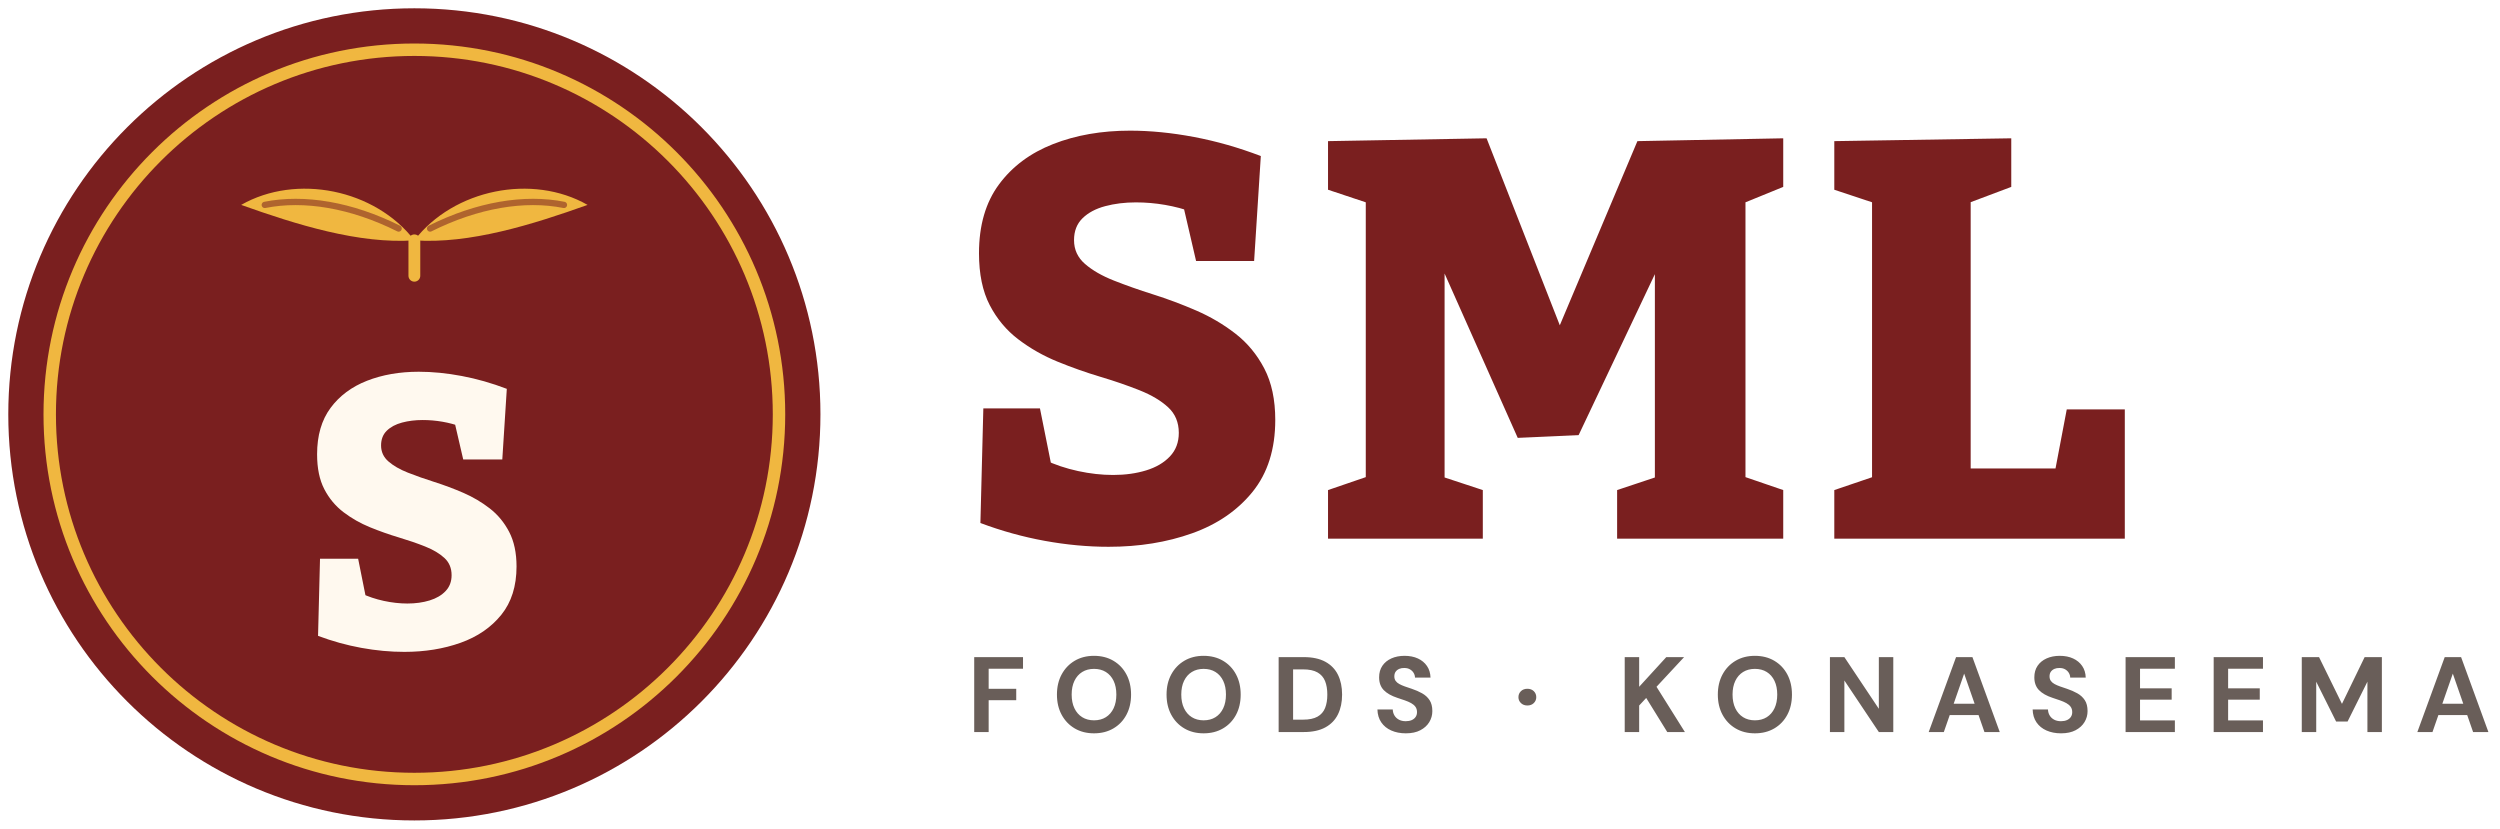
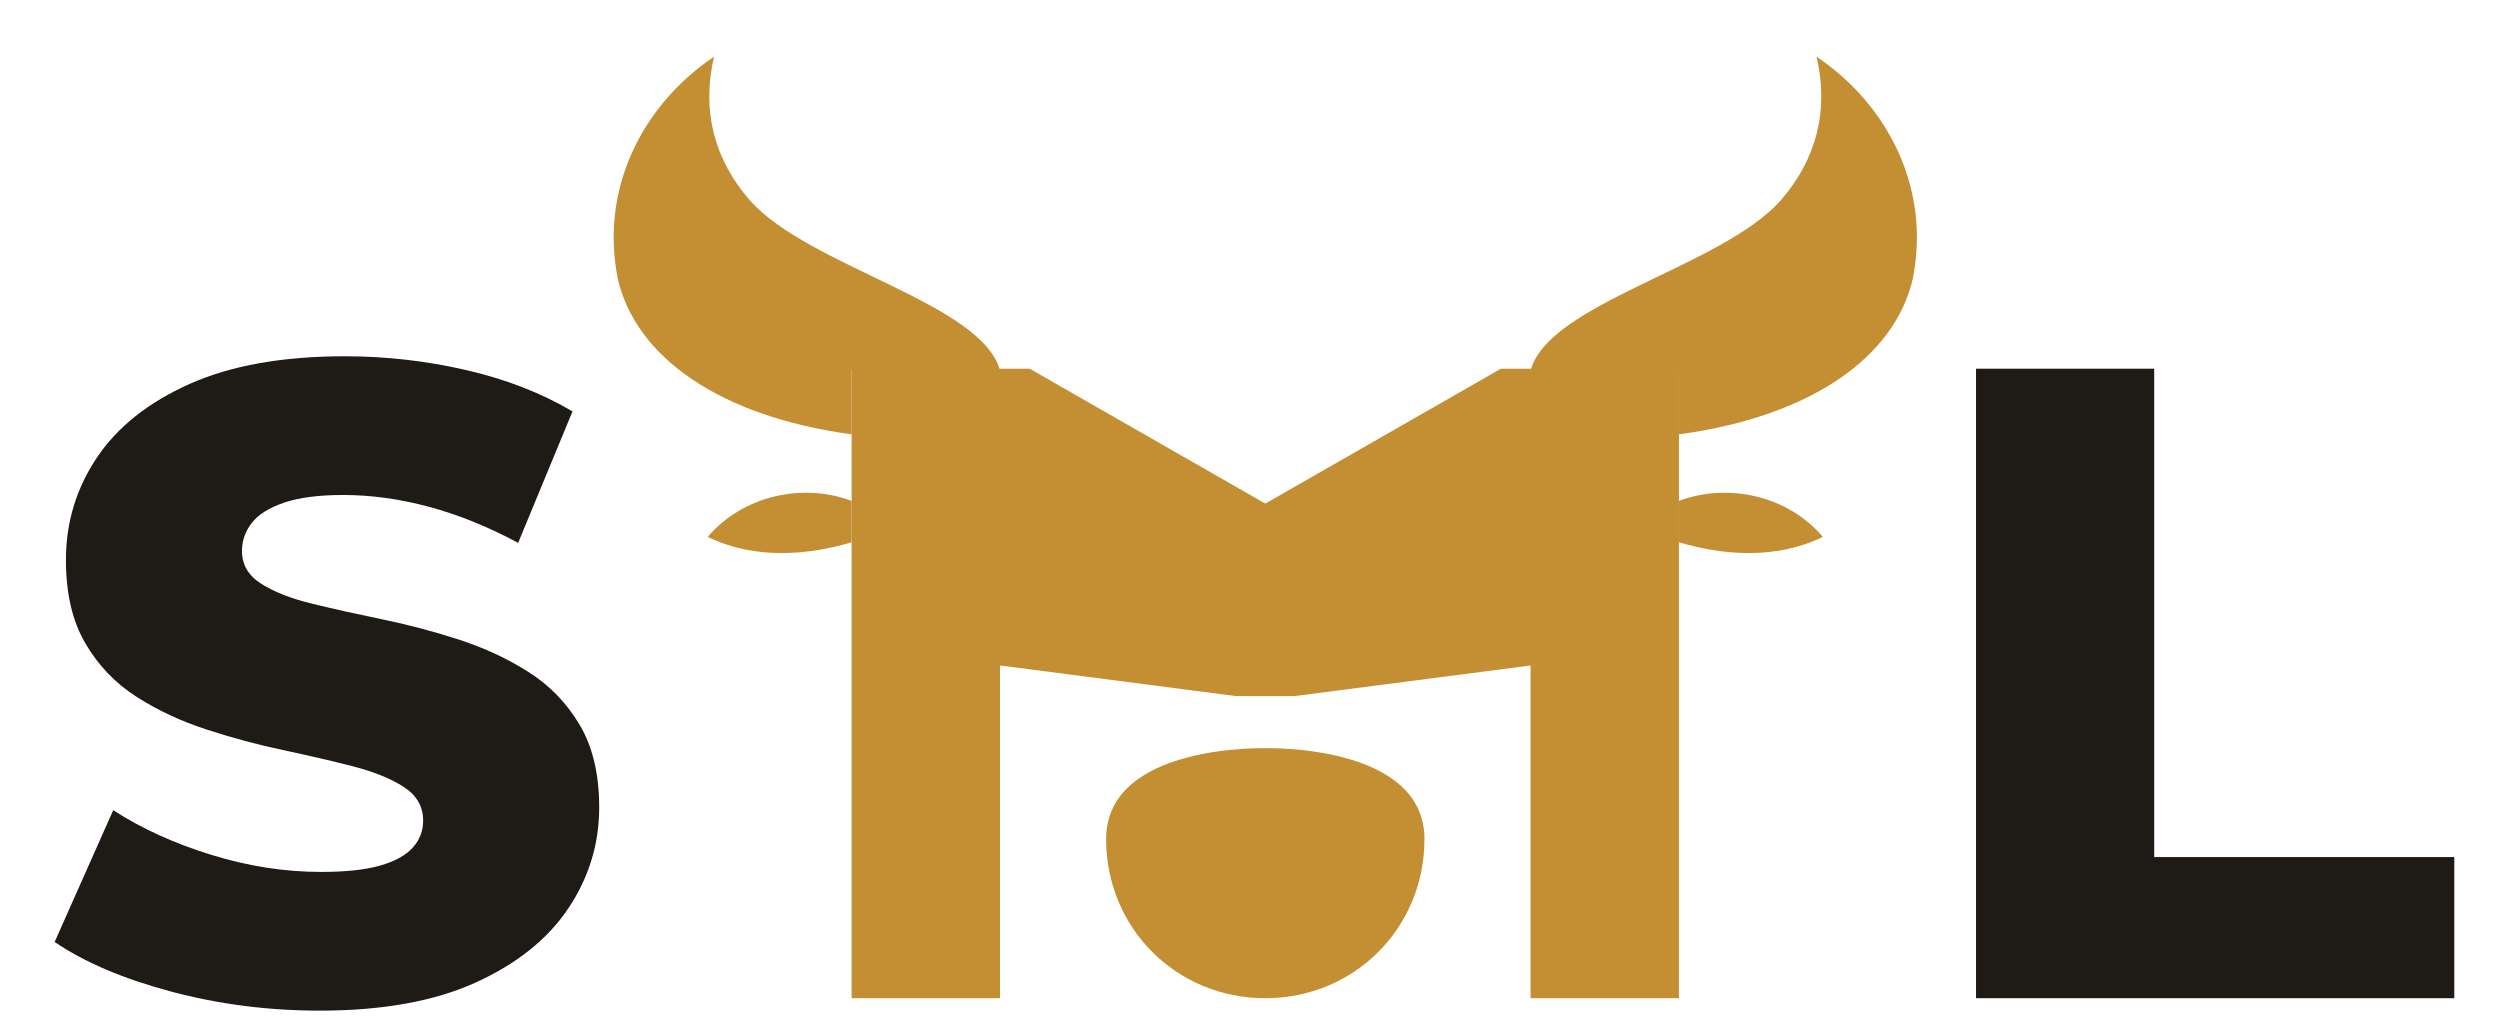
- <svg xmlns="http://www.w3.org/2000/svg" viewBox="0 0 362 120" width="362" height="120">
-   <g transform="scale(.6)">
-     <circle cx="100" cy="100" r="98" fill="#7A1F1F" />
-     <circle cx="100" cy="100" r="88" fill="none" stroke="#F0B740" stroke-width="3" />
-     <path d="M100 58 C109.5 45.65 128.5 41.85 141.8 49.45 C128.5 54.2 113.3 58.95 100 58 Z" fill="#F0B740" />
-     <path d="M100 58 C90.5 45.65 71.5 41.85 58.2 49.45 C71.5 54.2 86.7 58.95 100 58 Z" fill="#F0B740" />
-     <path d="M103.8 55.15 C115.2 49.45 126.6 47.55 136.1 49.45 M96.2 55.15 C84.8 49.45 73.4 47.55 63.9 49.45" stroke="#7A1F1F" stroke-width="1.52" fill="none" stroke-linecap="round" opacity=".55" />
-     <path d="M100 58 L100 66.55" stroke="#F0B740" stroke-width="2.85" stroke-linecap="round" />
-     <path d="M91.965 107.501Q91.965 109.816 93.744 111.365Q95.522 112.913 98.428 114.063Q101.334 115.213 104.845 116.325Q108.356 117.437 111.822 118.939Q115.287 120.442 118.193 122.696Q121.099 124.95 122.877 128.362Q124.656 131.773 124.656 136.711Q124.656 143.825 120.976 148.379Q117.296 152.933 111.147 155.126Q104.999 157.319 97.577 157.319Q92.502 157.319 87.204 156.353Q81.907 155.387 76.755 153.455L77.23 134.84H86.43L88.607 145.711L87.151 143.182Q89.681 144.378 92.617 145.014Q95.553 145.65 98.313 145.65Q101.257 145.65 103.68 144.907Q106.103 144.163 107.544 142.637Q108.986 141.111 108.986 138.811Q108.986 136.251 107.245 134.648Q105.505 133.046 102.599 131.888Q99.694 130.731 96.228 129.696Q92.763 128.661 89.29 127.242Q85.817 125.824 82.911 123.616Q80.005 121.408 78.265 118.05Q76.525 114.692 76.525 109.632Q76.525 102.839 79.768 98.454Q83.011 94.069 88.569 91.891Q94.127 89.714 101.058 89.714Q106.011 89.714 111.454 90.741Q116.897 91.769 122.31 93.839L121.221 110.889H111.791L109.583 101.367L111.239 102.962Q109.108 102.18 106.754 101.773Q104.401 101.367 102.009 101.367Q99.325 101.367 97.025 101.98Q94.725 102.594 93.345 103.943Q91.965 105.293 91.965 107.501Z" fill="#FFF9EF" />
+ <svg xmlns="http://www.w3.org/2000/svg" viewBox="0 0 278 115" width="278" height="115" role="img" aria-label="SML">
+   <g fill="#1E1A16">
+     <path d="M35.552 112.383Q26.969 112.383 19.017 110.259Q11.065 108.135 6.076 104.748L12.59 90.093Q17.31 93.148 23.476 95.053Q29.641 96.958 35.69 96.958Q39.834 96.958 42.296 96.245Q44.758 95.531 45.907 94.246Q47.055 92.962 47.055 91.265Q47.055 88.9 44.893 87.505Q42.731 86.11 39.203 85.205Q35.676 84.3 31.452 83.404Q27.227 82.507 22.969 81.122Q18.71 79.738 15.183 77.485Q11.655 75.231 9.493 71.543Q7.331 67.855 7.331 62.255Q7.331 56.035 10.764 50.902Q14.197 45.769 21.09 42.693Q27.983 39.617 38.348 39.617Q45.169 39.617 51.821 41.148Q58.473 42.679 63.662 45.748L57.617 60.366Q52.603 57.673 47.707 56.357Q42.81 55.042 38.179 55.042Q34.097 55.042 31.6 55.89Q29.104 56.738 28.005 58.142Q26.907 59.545 26.907 61.272Q26.907 63.569 29.069 64.929Q31.231 66.29 34.759 67.145Q38.286 68 42.545 68.878Q46.804 69.755 51.028 71.124Q55.252 72.493 58.779 74.731Q62.307 76.969 64.469 80.622Q66.631 84.276 66.631 89.776Q66.631 95.897 63.183 101.029Q59.735 106.162 52.86 109.272Q45.986 112.383 35.552 112.383Z" />
+     <path d="M219.734 111.0V41.0H239.548V95.307H272.917V111.0Z" />
  </g>
-   <path d="M155.52 34.772Q155.52 36.836 157.106 38.216Q158.691 39.597 161.281 40.622Q163.871 41.647 167.001 42.638Q170.13 43.628 173.219 44.968Q176.308 46.307 178.897 48.316Q181.487 50.325 183.073 53.366Q184.658 56.407 184.658 60.807Q184.658 67.149 181.378 71.208Q178.098 75.267 172.618 77.221Q167.137 79.175 160.523 79.175Q155.999 79.175 151.277 78.314Q146.555 77.453 141.963 75.731L142.387 59.14H150.587L152.528 68.83L151.229 66.575Q153.484 67.641 156.101 68.208Q158.719 68.775 161.179 68.775Q163.803 68.775 165.962 68.112Q168.121 67.449 169.406 66.09Q170.691 64.73 170.691 62.68Q170.691 60.397 169.14 58.969Q167.589 57.541 164.999 56.509Q162.409 55.477 159.32 54.555Q156.231 53.632 153.136 52.368Q150.04 51.104 147.451 49.136Q144.861 47.168 143.31 44.175Q141.758 41.182 141.758 36.672Q141.758 30.618 144.649 26.709Q147.539 22.8 152.494 20.86Q157.448 18.919 163.625 18.919Q168.039 18.919 172.891 19.835Q177.743 20.75 182.567 22.595L181.597 37.793H173.192L171.224 29.306L172.7 30.727Q170.8 30.03 168.702 29.668Q166.604 29.305 164.472 29.305Q162.081 29.305 160.031 29.852Q157.981 30.399 156.751 31.602Q155.52 32.804 155.52 34.772ZM258.212 27.064 250.873 30.057 252.745 26.463V71.221L250.873 68.447L258.212 70.962V78.0H234.159V70.962L241.908 68.379L239.626 71.221V35.059L241.785 35.141L228.583 63.008L219.768 63.404L207.14 35.032L209.176 35.018V71.221L207.7 68.652L214.711 70.962V78.0H192.298V70.962L199.637 68.447L197.764 71.221V26.463L199.637 29.921L192.298 27.474V20.436L215.257 20.026L226.656 49.136H225.002L237.097 20.436L258.212 20.026ZM299.267 59.277H307.672V78.0H265.606V70.962L272.603 68.584L271.072 71.221V27.16L272.603 29.798L265.606 27.474V20.436L291.231 20.026V27.064L283.96 29.798L285.354 27.16V69.978L283.208 67.832H299.103L297.217 70.046Z" fill="#7A1F1F" />
-   <path d="M141.066 106.0V95.15H148.132V96.837H143.158V99.742H147.151V101.386H143.158V106.0ZM158.41 106.186Q156.826 106.186 155.619 105.476Q154.412 104.766 153.729 103.503Q153.045 102.24 153.045 100.575Q153.045 98.916 153.729 97.653Q154.412 96.39 155.619 95.677Q156.826 94.964 158.41 94.964Q160.008 94.964 161.219 95.677Q162.431 96.39 163.105 97.653Q163.779 98.916 163.779 100.575Q163.779 102.24 163.105 103.503Q162.431 104.766 161.219 105.476Q160.008 106.186 158.41 106.186ZM158.413 104.303Q159.401 104.303 160.127 103.85Q160.852 103.397 161.249 102.561Q161.647 101.725 161.647 100.575Q161.647 99.416 161.249 98.585Q160.852 97.753 160.127 97.303Q159.401 96.853 158.413 96.853Q157.433 96.853 156.706 97.303Q155.978 97.753 155.578 98.585Q155.177 99.416 155.177 100.575Q155.177 101.725 155.578 102.561Q155.978 103.397 156.706 103.85Q157.433 104.303 158.413 104.303ZM174.282 106.186Q172.698 106.186 171.491 105.476Q170.284 104.766 169.601 103.503Q168.917 102.24 168.917 100.575Q168.917 98.916 169.601 97.653Q170.284 96.39 171.491 95.677Q172.698 94.964 174.282 94.964Q175.88 94.964 177.091 95.677Q178.303 96.39 178.977 97.653Q179.651 98.916 179.651 100.575Q179.651 102.24 178.977 103.503Q178.303 104.766 177.091 105.476Q175.88 106.186 174.282 106.186ZM174.285 104.303Q175.273 104.303 175.999 103.85Q176.724 103.397 177.121 102.561Q177.519 101.725 177.519 100.575Q177.519 99.416 177.121 98.585Q176.724 97.753 175.999 97.303Q175.273 96.853 174.285 96.853Q173.305 96.853 172.578 97.303Q171.85 97.753 171.45 98.585Q171.049 99.416 171.049 100.575Q171.049 101.725 171.45 102.561Q171.85 103.397 172.578 103.85Q173.305 104.303 174.285 104.303ZM185.148 106.0V95.15H188.785Q190.675 95.15 191.908 95.822Q193.141 96.495 193.738 97.712Q194.335 98.928 194.335 100.579Q194.335 102.216 193.738 103.434Q193.141 104.653 191.909 105.326Q190.678 106.0 188.783 106.0ZM187.24 104.206H188.67Q190.004 104.206 190.774 103.773Q191.544 103.34 191.87 102.526Q192.196 101.712 192.196 100.579Q192.196 99.433 191.87 98.62Q191.544 97.807 190.774 97.366Q190.004 96.926 188.67 96.926H187.24ZM203.564 106.186Q202.388 106.186 201.464 105.779Q200.539 105.373 200.009 104.598Q199.478 103.823 199.451 102.727H201.669Q201.687 103.217 201.918 103.602Q202.149 103.987 202.565 104.209Q202.981 104.431 203.554 104.431Q204.047 104.431 204.411 104.273Q204.776 104.114 204.979 103.819Q205.182 103.523 205.182 103.114Q205.182 102.655 204.956 102.343Q204.729 102.031 204.333 101.812Q203.936 101.592 203.421 101.414Q202.906 101.235 202.33 101.045Q201.041 100.623 200.368 99.928Q199.696 99.233 199.696 98.076Q199.696 97.102 200.166 96.408Q200.636 95.714 201.471 95.339Q202.306 94.964 203.379 94.964Q204.481 94.964 205.312 95.347Q206.142 95.73 206.626 96.436Q207.11 97.142 207.138 98.116H204.892Q204.883 97.749 204.692 97.433Q204.5 97.117 204.159 96.921Q203.818 96.725 203.35 96.725Q202.943 96.71 202.613 96.851Q202.283 96.992 202.091 97.261Q201.899 97.531 201.899 97.934Q201.899 98.325 202.087 98.591Q202.275 98.858 202.62 99.046Q202.964 99.235 203.424 99.398Q203.884 99.561 204.427 99.739Q205.245 100.012 205.921 100.391Q206.597 100.771 207 101.378Q207.403 101.986 207.403 102.973Q207.403 103.829 206.961 104.56Q206.518 105.291 205.667 105.738Q204.815 106.186 203.564 106.186ZM221.167 102.155Q220.591 102.155 220.231 101.804Q219.87 101.453 219.87 100.953Q219.87 100.43 220.231 100.082Q220.591 99.734 221.167 99.734Q221.738 99.734 222.095 100.082Q222.451 100.43 222.451 100.953Q222.451 101.453 222.095 101.804Q221.738 102.155 221.167 102.155ZM235.259 106.0V95.15H237.351V99.446L241.278 95.15H243.857L239.863 99.447L243.973 106.0H241.42L238.37 101.063L237.351 102.159V106.0ZM254.107 106.186Q252.523 106.186 251.316 105.476Q250.109 104.766 249.426 103.503Q248.742 102.24 248.742 100.575Q248.742 98.916 249.426 97.653Q250.109 96.39 251.316 95.677Q252.523 94.964 254.107 94.964Q255.705 94.964 256.916 95.677Q258.128 96.39 258.802 97.653Q259.476 98.916 259.476 100.575Q259.476 102.24 258.802 103.503Q258.128 104.766 256.916 105.476Q255.705 106.186 254.107 106.186ZM254.11 104.303Q255.098 104.303 255.824 103.85Q256.549 103.397 256.946 102.561Q257.344 101.725 257.344 100.575Q257.344 99.416 256.946 98.585Q256.549 97.753 255.824 97.303Q255.098 96.853 254.11 96.853Q253.13 96.853 252.403 97.303Q251.675 97.753 251.275 98.585Q250.874 99.416 250.874 100.575Q250.874 101.725 251.275 102.561Q251.675 103.397 252.403 103.85Q253.13 104.303 254.11 104.303ZM264.973 106.0V95.15H267.065L272.056 102.634V95.15H274.148V106.0H272.056L267.065 98.534V106.0ZM279.275 106.0 283.238 95.15H285.608L289.564 106.0H287.347L284.41 97.541L281.466 106.0ZM281.022 103.537 281.576 101.902H287.098L287.643 103.537ZM298.439 106.186Q297.264 106.186 296.339 105.779Q295.415 105.373 294.884 104.598Q294.354 103.823 294.327 102.727H296.545Q296.563 103.217 296.794 103.602Q297.025 103.987 297.441 104.209Q297.856 104.431 298.43 104.431Q298.922 104.431 299.287 104.273Q299.652 104.114 299.855 103.819Q300.058 103.523 300.058 103.114Q300.058 102.655 299.831 102.343Q299.605 102.031 299.208 101.812Q298.812 101.592 298.296 101.414Q297.781 101.235 297.206 101.045Q295.916 100.623 295.244 99.928Q294.571 99.233 294.571 98.076Q294.571 97.102 295.041 96.408Q295.511 95.714 296.347 95.339Q297.182 94.964 298.254 94.964Q299.356 94.964 300.187 95.347Q301.018 95.73 301.502 96.436Q301.986 97.142 302.013 98.116H299.768Q299.759 97.749 299.567 97.433Q299.375 97.117 299.034 96.921Q298.693 96.725 298.226 96.725Q297.818 96.71 297.488 96.851Q297.158 96.992 296.966 97.261Q296.774 97.531 296.774 97.934Q296.774 98.325 296.962 98.591Q297.151 98.858 297.495 99.046Q297.84 99.235 298.3 99.398Q298.76 99.561 299.303 99.739Q300.12 100.012 300.796 100.391Q301.472 100.771 301.875 101.378Q302.279 101.986 302.279 102.973Q302.279 103.829 301.836 104.56Q301.394 105.291 300.542 105.738Q299.691 106.186 298.439 106.186ZM307.784 106.0V95.15H314.922V96.837H309.876V99.674H314.457V101.31H309.876V104.313H314.922V106.0ZM320.54 106.0V95.15H327.679V96.837H322.632V99.674H327.214V101.31H322.632V104.313H327.679V106.0ZM333.297 106.0V95.15H335.797L339.117 101.918L342.399 95.15H344.895V106.0H342.802V98.708L339.929 104.481H338.271L335.389 98.712V106.0ZM350.032 106.0 353.995 95.15H356.365L360.321 106.0H358.104L355.168 97.541L352.223 106.0ZM351.78 103.537 352.333 101.902H357.856L358.4 103.537Z" fill="#2A1A12" opacity=".7" />
+   <g fill="#C38F32">
+     <path d="M111.2 41.2 C109.2 33.7 90.0 29.7 83.4 22.3 C79.4 17.7 78.0 12.3 79.4 6.3 C71.4 11.7 66.7 21.0 68.7 31.0 C70.7 39.7 80.0 46.3 94.7 48.3 L94.7 41.2 Z" />
+     <path d="M170.2 41.2 C172.2 33.7 191.4 29.7 198.0 22.3 C202.0 17.7 203.4 12.3 202.0 6.3 C210.0 11.7 214.7 21.0 212.7 31.0 C210.7 39.7 201.4 46.3 186.7 48.3 L186.7 41.2 Z" />
+     <path d="M94.7 111.0 L94.7 41.0 L114.5 41.0 L140.7 56.0 L166.9 41.0 L186.7 41.0 L186.7 111.0 L170.2 111.0 L170.2 74.0 L144.0 77.4 L137.4 77.4 L111.2 74.0 L111.2 111.0 Z" />
+     <path d="M94.7 55.7 C89.4 53.7 82.7 55.0 78.7 59.7 C84.0 62.3 90.0 61.7 94.7 60.3 Z" />
+     <path d="M186.7 55.7 C192.0 53.7 198.7 55.0 202.7 59.7 C197.4 62.3 191.4 61.7 186.7 60.3 Z" />
+     <path d="M140.7 83.2 C140.7 83.2 123.0 82.7 123.0 93.3 C123.0 103.2 130.8 111.0 140.7 111.0 C150.6 111.0 158.4 103.2 158.4 93.3 C158.4 82.7 140.7 83.2 140.7 83.2 Z" />
+   </g>
</svg>
